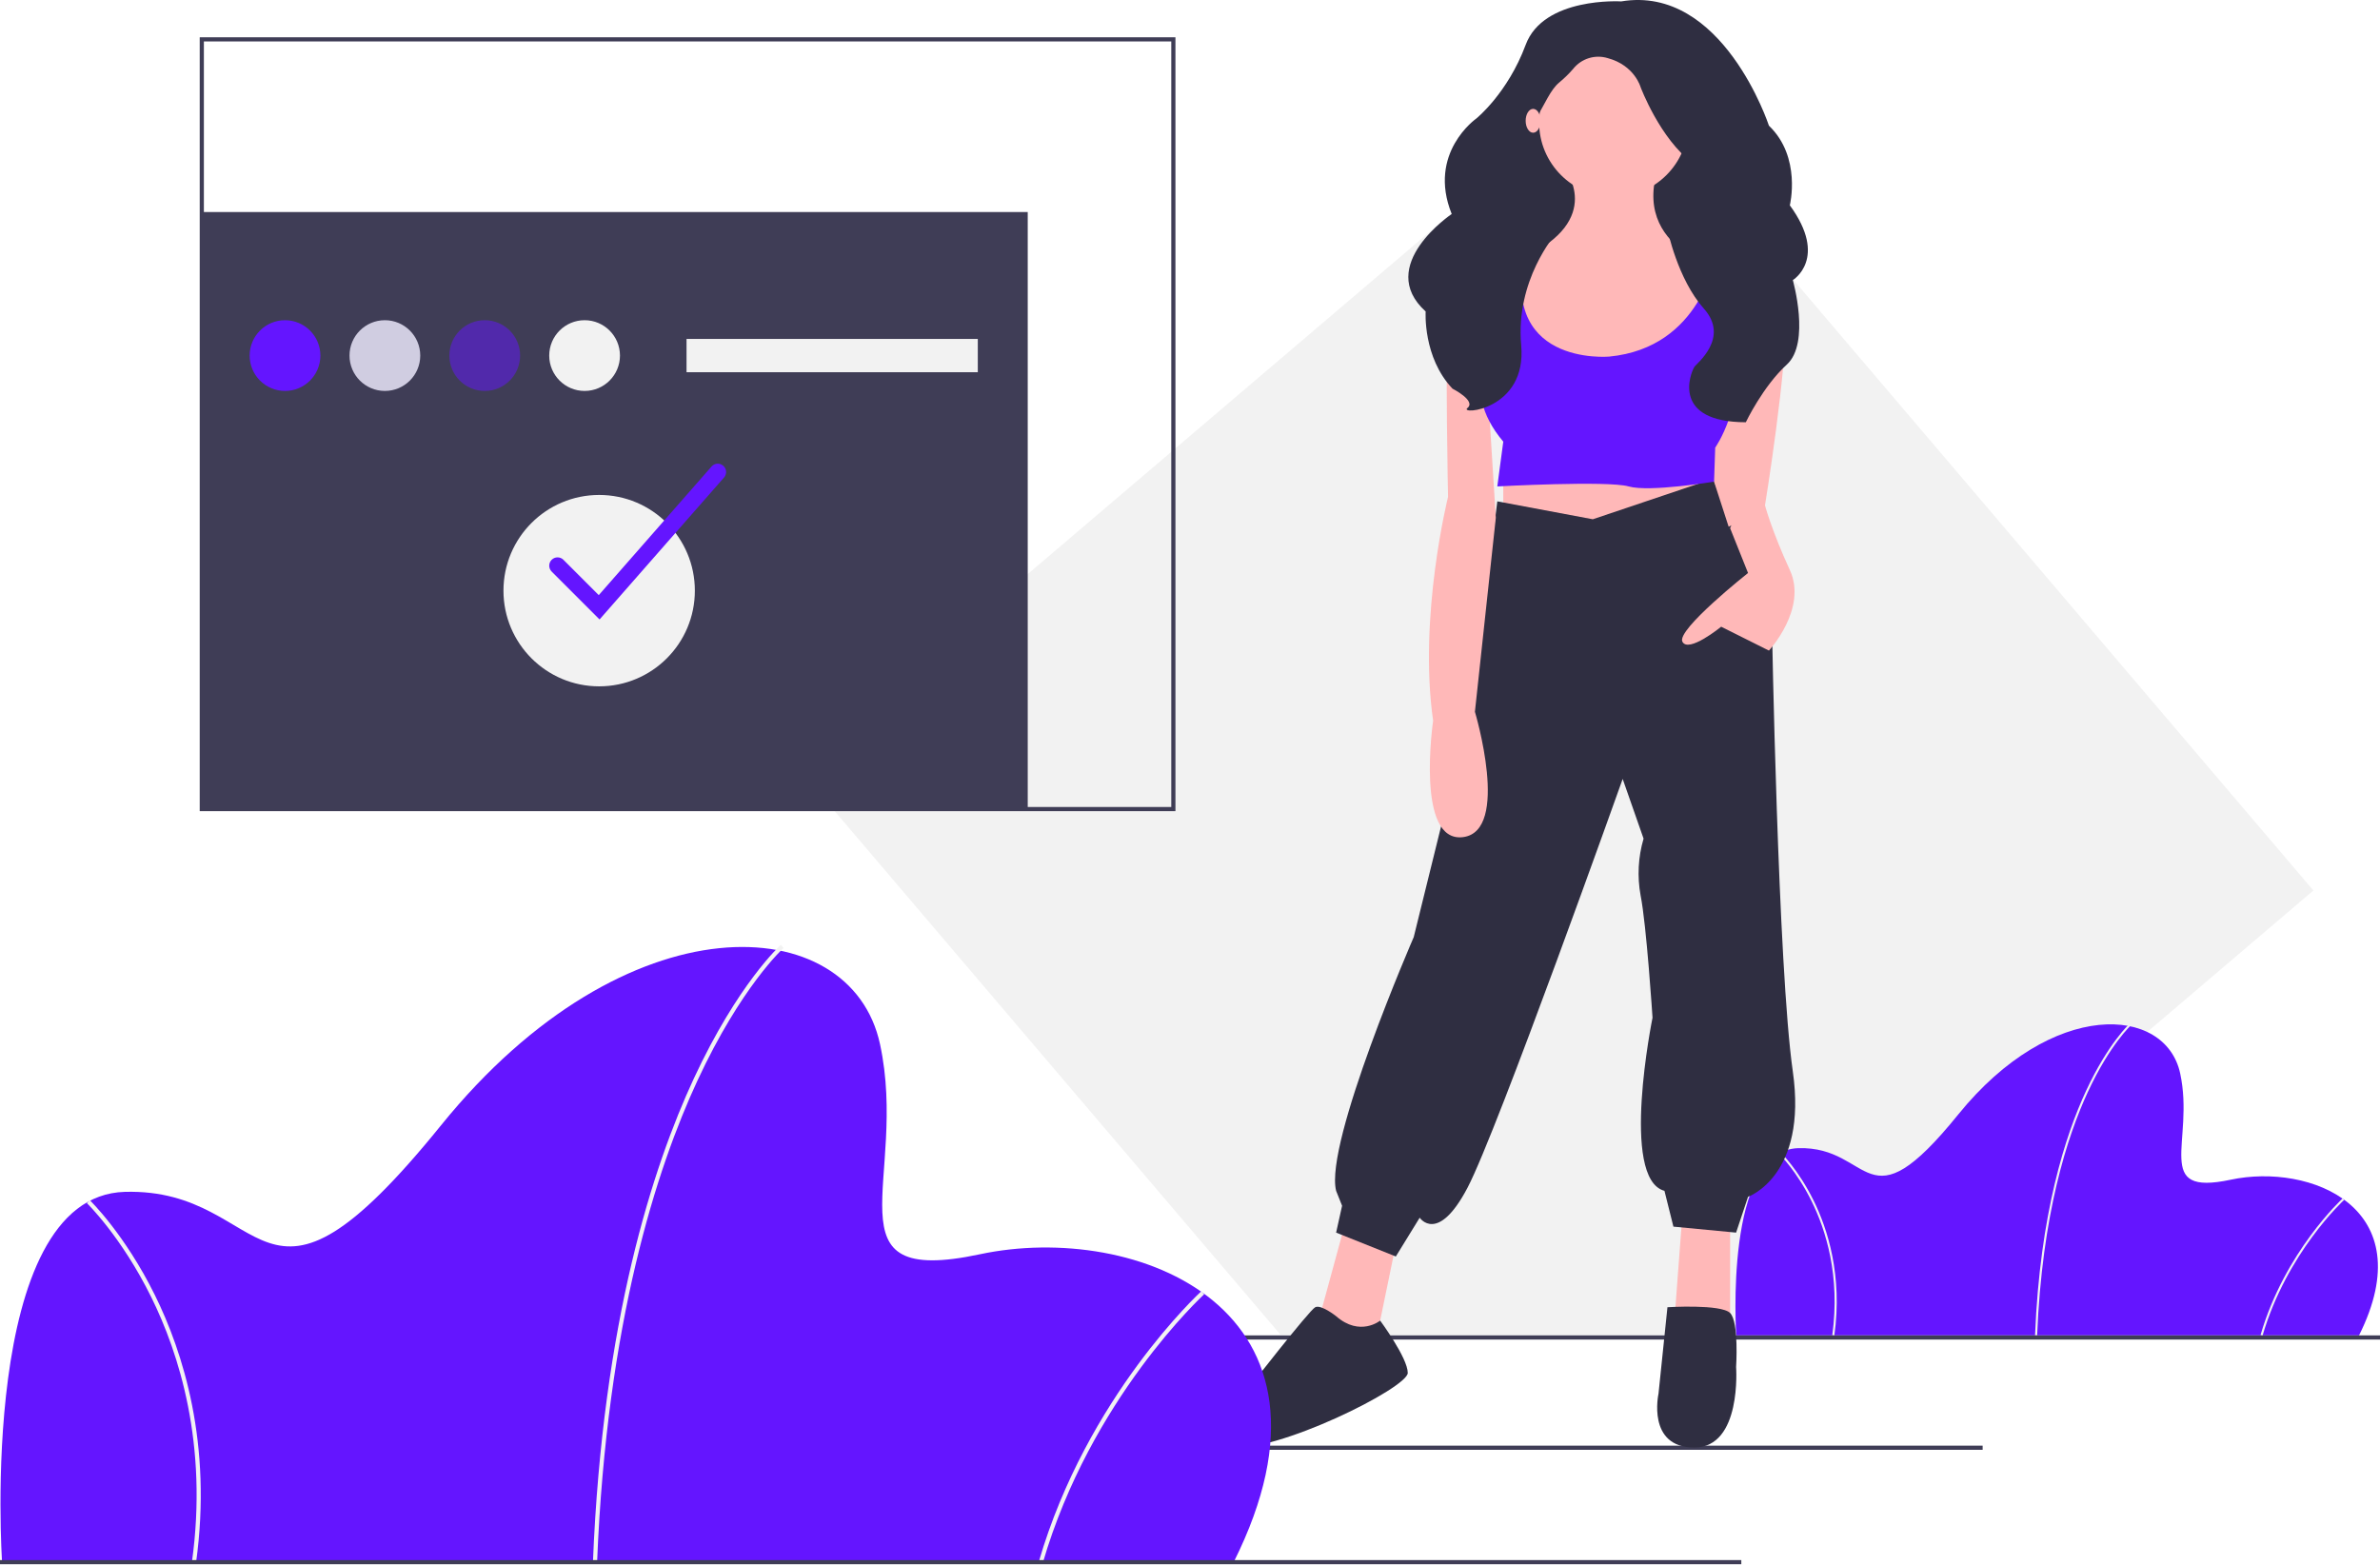
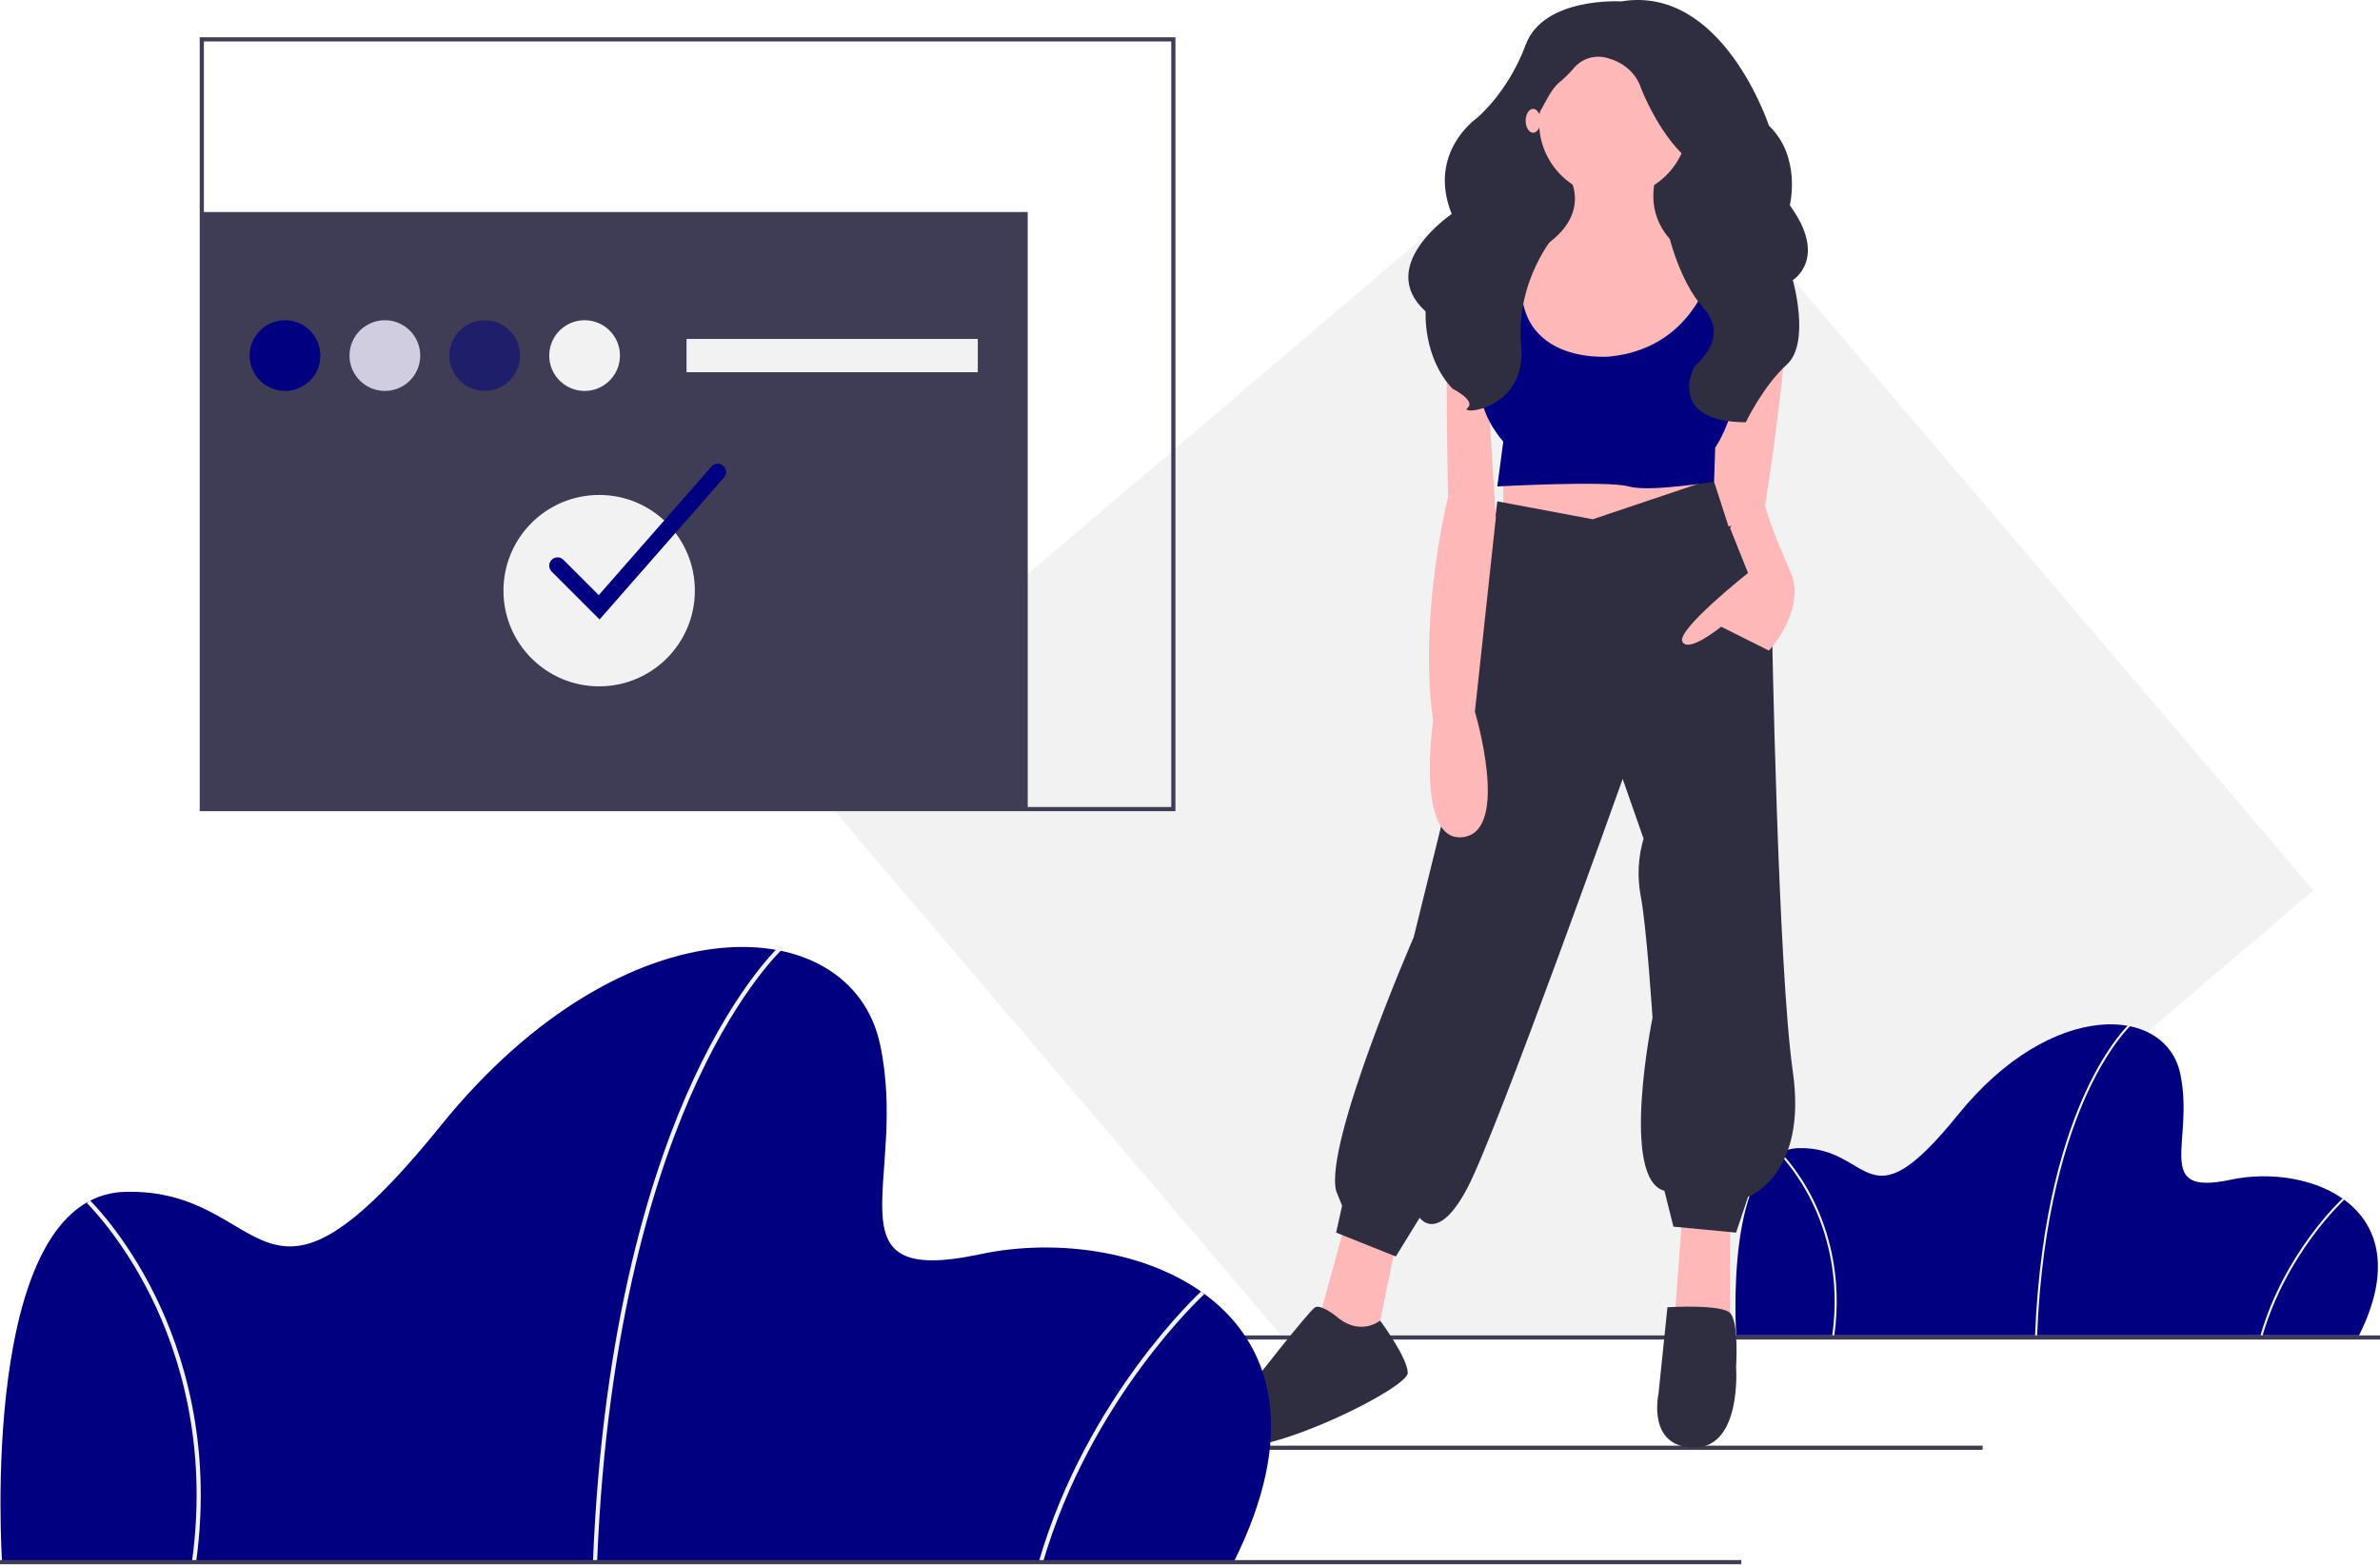
<svg xmlns="http://www.w3.org/2000/svg" id="a3f12c09-8e82-4948-a300-d3a23113d6dc" data-name="Layer 1" width="1144" height="751.924" viewBox="0 0 1144 751.924">
  <polygon points="1111.983 428.056 904.837 604.443 859.514 643.032 732.687 642.258 624.449 641.6 615.459 641.547 593.494 615.748 506.164 513.186 462.326 461.696 449.145 446.22 439.61 435.019 418.361 410.063 383.958 369.662 418.802 339.995 452.079 311.657 475.999 291.291 777.168 34.846 1111.983 428.056" fill="#f2f2f2" />
  <rect x="97" y="101.924" width="397" height="287" fill="#3f3d56" />
  <rect x="579" y="694.924" width="374" height="2" fill="#3f3d56" />
-   <path d="M1161.924,715.962H862.57s-6.068-88.997,29.834-90.008,31.857,39.442,76.861-16.181,99.616-52.589,106.695-19.721-13.653,59.163,24.272,51.072S1192.769,654.271,1161.924,715.962Z" transform="translate(-28 -74.03824)" fill="#6415ff" />
+   <path d="M1161.924,715.962H862.57s-6.068-88.997,29.834-90.008,31.857,39.442,76.861-16.181,99.616-52.589,106.695-19.721-13.653,59.163,24.272,51.072S1192.769,654.271,1161.924,715.962Z" transform="translate(-28 -74.03824)" fill="#000080" />
  <path d="M1007.194,715.982l-1.01-.04c2.356-58.595,14.628-96.243,24.508-117.507,10.727-23.089,21.064-32.436,21.167-32.528l.672.756c-.102.091-10.318,9.345-20.959,32.278C1021.746,620.115,1009.541,657.608,1007.194,715.982Z" transform="translate(-28 -74.03824)" fill="#f2f2f2" />
  <path d="M1115.538,716.103l-.971-.282c11.691-40.126,39.22-65.461,39.497-65.712l.679.749C1154.469,651.106,1127.145,676.262,1115.538,716.103Z" transform="translate(-28 -74.03824)" fill="#f2f2f2" />
  <path d="M909.72,716.031l-1.002-.139c3.966-28.606-3.198-50.8-9.907-64.38-7.264-14.705-15.553-22.736-15.636-22.816l.7-.73c.084.08,8.501,8.235,15.843,23.098C906.489,664.772,913.721,687.171,909.72,716.031Z" transform="translate(-28 -74.03824)" fill="#f2f2f2" />
  <rect x="43" y="641.924" width="1101" height="2" fill="#3f3d56" />
  <rect x="724.735" y="39.413" width="94.695" height="117.651" fill="#2f2e41" />
  <polygon points="646.54 588.213 633.627 635.561 655.149 651.343 660.888 647.039 670.931 598.257 646.54 588.213" fill="#ffb8b8" />
  <polygon points="808.669 583.909 804.365 641.3 831.626 641.3 831.626 588.213 808.669 583.909" fill="#ffb8b8" />
  <polygon points="722.583 220.912 722.583 255.346 775.67 263.955 821.582 245.303 812.974 223.781 722.583 220.912" fill="#ffb8b8" />
  <path d="M793.626,323.646l-45.913-8.609-11.478,93.26L707.54,524.514s-43.043,98.999-37.304,121.956l2.87,7.174-2.87,12.913,28.695,11.478,11.478-18.652s8.609,12.913,22.956-14.348S807.974,448.471,807.974,448.471l10.043,28.695a59.132,59.132,0,0,0-1.435,27.261c2.87,14.348,5.739,58.826,5.739,58.826s-15.782,77.478,5.739,83.217l4.304,17.217,30.13,2.87,5.739-17.217s28.695-10.043,21.522-60.26-10.043-215.216-10.043-215.216l-28.266-69.693Z" transform="translate(-28 -74.03824)" fill="#2f2e41" />
  <path d="M670.236,706.73s-7.174-5.739-10.043-4.304-33,40.174-33,40.174-31.565,24.391-8.609,27.261,86.086-28.695,86.086-35.869-13.265-25.141-13.265-25.141S681.714,716.773,670.236,706.73Z" transform="translate(-28 -74.03824)" fill="#2f2e41" />
  <path d="M829.496,702.425s25.826-1.604,30.13,2.785,2.87,25.911,2.87,25.911,2.87,38.739-20.087,38.739-17.217-25.826-17.217-25.826Z" transform="translate(-28 -74.03824)" fill="#2f2e41" />
  <circle cx="775.67" cy="58.783" r="35.869" fill="#ffb8b8" />
  <path d="M779.996,155.06s20.087,24.391-20.087,43.043,28.695,96.13,28.695,96.13,80.347-30.13,73.173-88.956c0,0-48.782-8.609-37.304-48.782Z" transform="translate(-28 -74.03824)" fill="#ffb8b8" />
  <path d="M758.474,196.668s-33-4.304-34.435,22.956,0,93.26,0,93.26-14.348,57.391-7.174,107.608c0,0-8.609,58.826,14.348,55.956s5.739-60.26,5.739-60.26l10.043-93.26-4.304-68.869,18.652-41.608Z" transform="translate(-28 -74.03824)" fill="#ffb8b8" />
  <path d="M853.447,203.007s31.287-.599,32.722,22.357-10.043,93.26-10.043,93.26l-17.217,8.609-15.782-48.782Z" transform="translate(-28 -74.03824)" fill="#ffb8b8" />
  <path d="M862.495,320.776l-2.87,7.174,8.609,21.522s-34.435,27.261-31.565,33,18.652-7.174,18.652-7.174l22.956,11.478s18.652-20.087,10.043-38.739-11.934-31.04-11.934-31.04S863.93,316.472,862.495,320.776Z" transform="translate(-28 -74.03824)" fill="#ffb8b8" />
-   <path d="M752.018,191.647l-4.304,47.347s-20.087,20.087,2.87,47.347l-2.87,21.522s53.087-2.87,63.13,0,41.06-2.31,41.06-2.31l.548-16.342s14.348-20.087,10.043-50.217,0-40.174,0-40.174l-10.043-1.435s-6.456,43.761-50.934,48.065c0,0-55.239,5.022-39.456-53.804Z" transform="translate(-28 -74.03824)" fill="#6415ff" />
+   <path d="M752.018,191.647l-4.304,47.347s-20.087,20.087,2.87,47.347l-2.87,21.522s53.087-2.87,63.13,0,41.06-2.31,41.06-2.31l.548-16.342s14.348-20.087,10.043-50.217,0-40.174,0-40.174l-10.043-1.435s-6.456,43.761-50.934,48.065c0,0-55.239,5.022-39.456-53.804Z" transform="translate(-28 -74.03824)" fill="#000080" />
  <path d="M807.257,74.713s-37.304-2.313-45.913,20.885-23.674,35.376-23.674,35.376-23.731,16.496-11.866,45.944c0,0-36.917,24.808-12.526,46.846,0,0-1.435,22.037,12.913,37.116,0,0,11.478,5.799,7.174,9.279s28.695,1.16,25.826-30.157,16.5-53.376,16.5-53.376-18.652-40.603-10.043-54.521c5.227-8.45,7.471-14.752,11.81-18.399a54.432,54.432,0,0,0,6.698-6.537,15.455,15.455,0,0,1,16.644-5.191c12.913,3.48,15.782,13.918,15.782,13.918s9.326,24.937,25.108,36.536-12.196,31.896-12.196,31.896,4.863,23.898,17.497,38.046-3.641,26.481-4.584,28.067c-2.152,3.619-10.747,26.474,24.757,26.576,0,0,8.243-17.297,19.721-27.736s2.87-40.595,2.87-40.595,17.217-10.439-1.435-35.956c0,0,5.739-23.197-10.043-38.276C878.278,134.453,856.039,66.594,807.257,74.713Z" transform="translate(-28 -74.03824)" fill="#2f2e41" />
  <ellipse cx="736.931" cy="58.065" rx="3.587" ry="5.739" fill="#ffb8b8" />
-   <path d="M621,824.962H29s-12-176,59-178,63,78,152-32,197-104,211-39-27,117,48,101S682,702.962,621,824.962Z" transform="translate(-28 -74.03824)" fill="#6415ff" />
+   <path d="M621,824.962H29s-12-176,59-178,63,78,152-32,197-104,211-39-27,117,48,101S682,702.962,621,824.962Z" transform="translate(-28 -74.03824)" fill="#000080" />
  <path d="M315.007,825.002l-1.998-.08c4.66-115.877,28.928-190.329,48.466-232.381,21.214-45.661,41.656-64.145,41.86-64.327l1.329,1.495c-.201.18-20.405,18.48-41.449,63.832C343.785,635.415,319.649,709.561,315.007,825.002Z" transform="translate(-28 -74.03824)" fill="#f2f2f2" />
  <path d="M529.267,825.241l-1.92-.559c23.119-79.354,77.562-129.455,78.109-129.952l1.344,1.48C606.257,696.704,552.222,746.451,529.267,825.241Z" transform="translate(-28 -74.03824)" fill="#f2f2f2" />
  <path d="M122.243,825.099l-1.981-.275c7.844-56.57-6.325-100.461-19.592-127.318-14.366-29.08-30.757-44.963-30.921-45.12l1.384-1.443c.167.159,16.811,16.286,31.33,45.678C115.854,723.729,130.156,768.025,122.243,825.099Z" transform="translate(-28 -74.03824)" fill="#f2f2f2" />
  <rect y="749.924" width="837" height="2" fill="#3f3d56" />
  <path d="M593,463.962H124v-372H593Zm-467-2H591v-368H126Z" transform="translate(-28 -74.03824)" fill="#3f3d56" />
-   <circle cx="137" cy="170.924" r="17" fill="#6415ff" />
+   <circle cx="137" cy="170.924" r="17" fill="#000080" />
  <circle cx="185" cy="170.924" r="17" fill="#d0cde1" />
-   <circle cx="233" cy="170.924" r="17" fill="#6415ff" opacity="0.5" />
+   <circle cx="233" cy="170.924" r="17" fill="#000080" opacity="0.5" />
  <circle cx="281" cy="170.924" r="17" fill="#f2f2f2" />
  <rect x="330" y="162.924" width="140" height="16" fill="#f2f2f2" />
  <circle cx="288" cy="283.924" r="46" fill="#f2f2f2" />
-   <path d="M316.191,371.81l-23.02-23.02a4,4,0,0,1,5.657-5.657l16.98,16.98,54.184-61.789a4,4,0,1,1,6.015,5.274Z" transform="translate(-28 -74.03824)" fill="#6415ff" />
+   <path d="M316.191,371.81l-23.02-23.02a4,4,0,0,1,5.657-5.657l16.98,16.98,54.184-61.789a4,4,0,1,1,6.015,5.274Z" transform="translate(-28 -74.03824)" fill="#000080" />
</svg>
